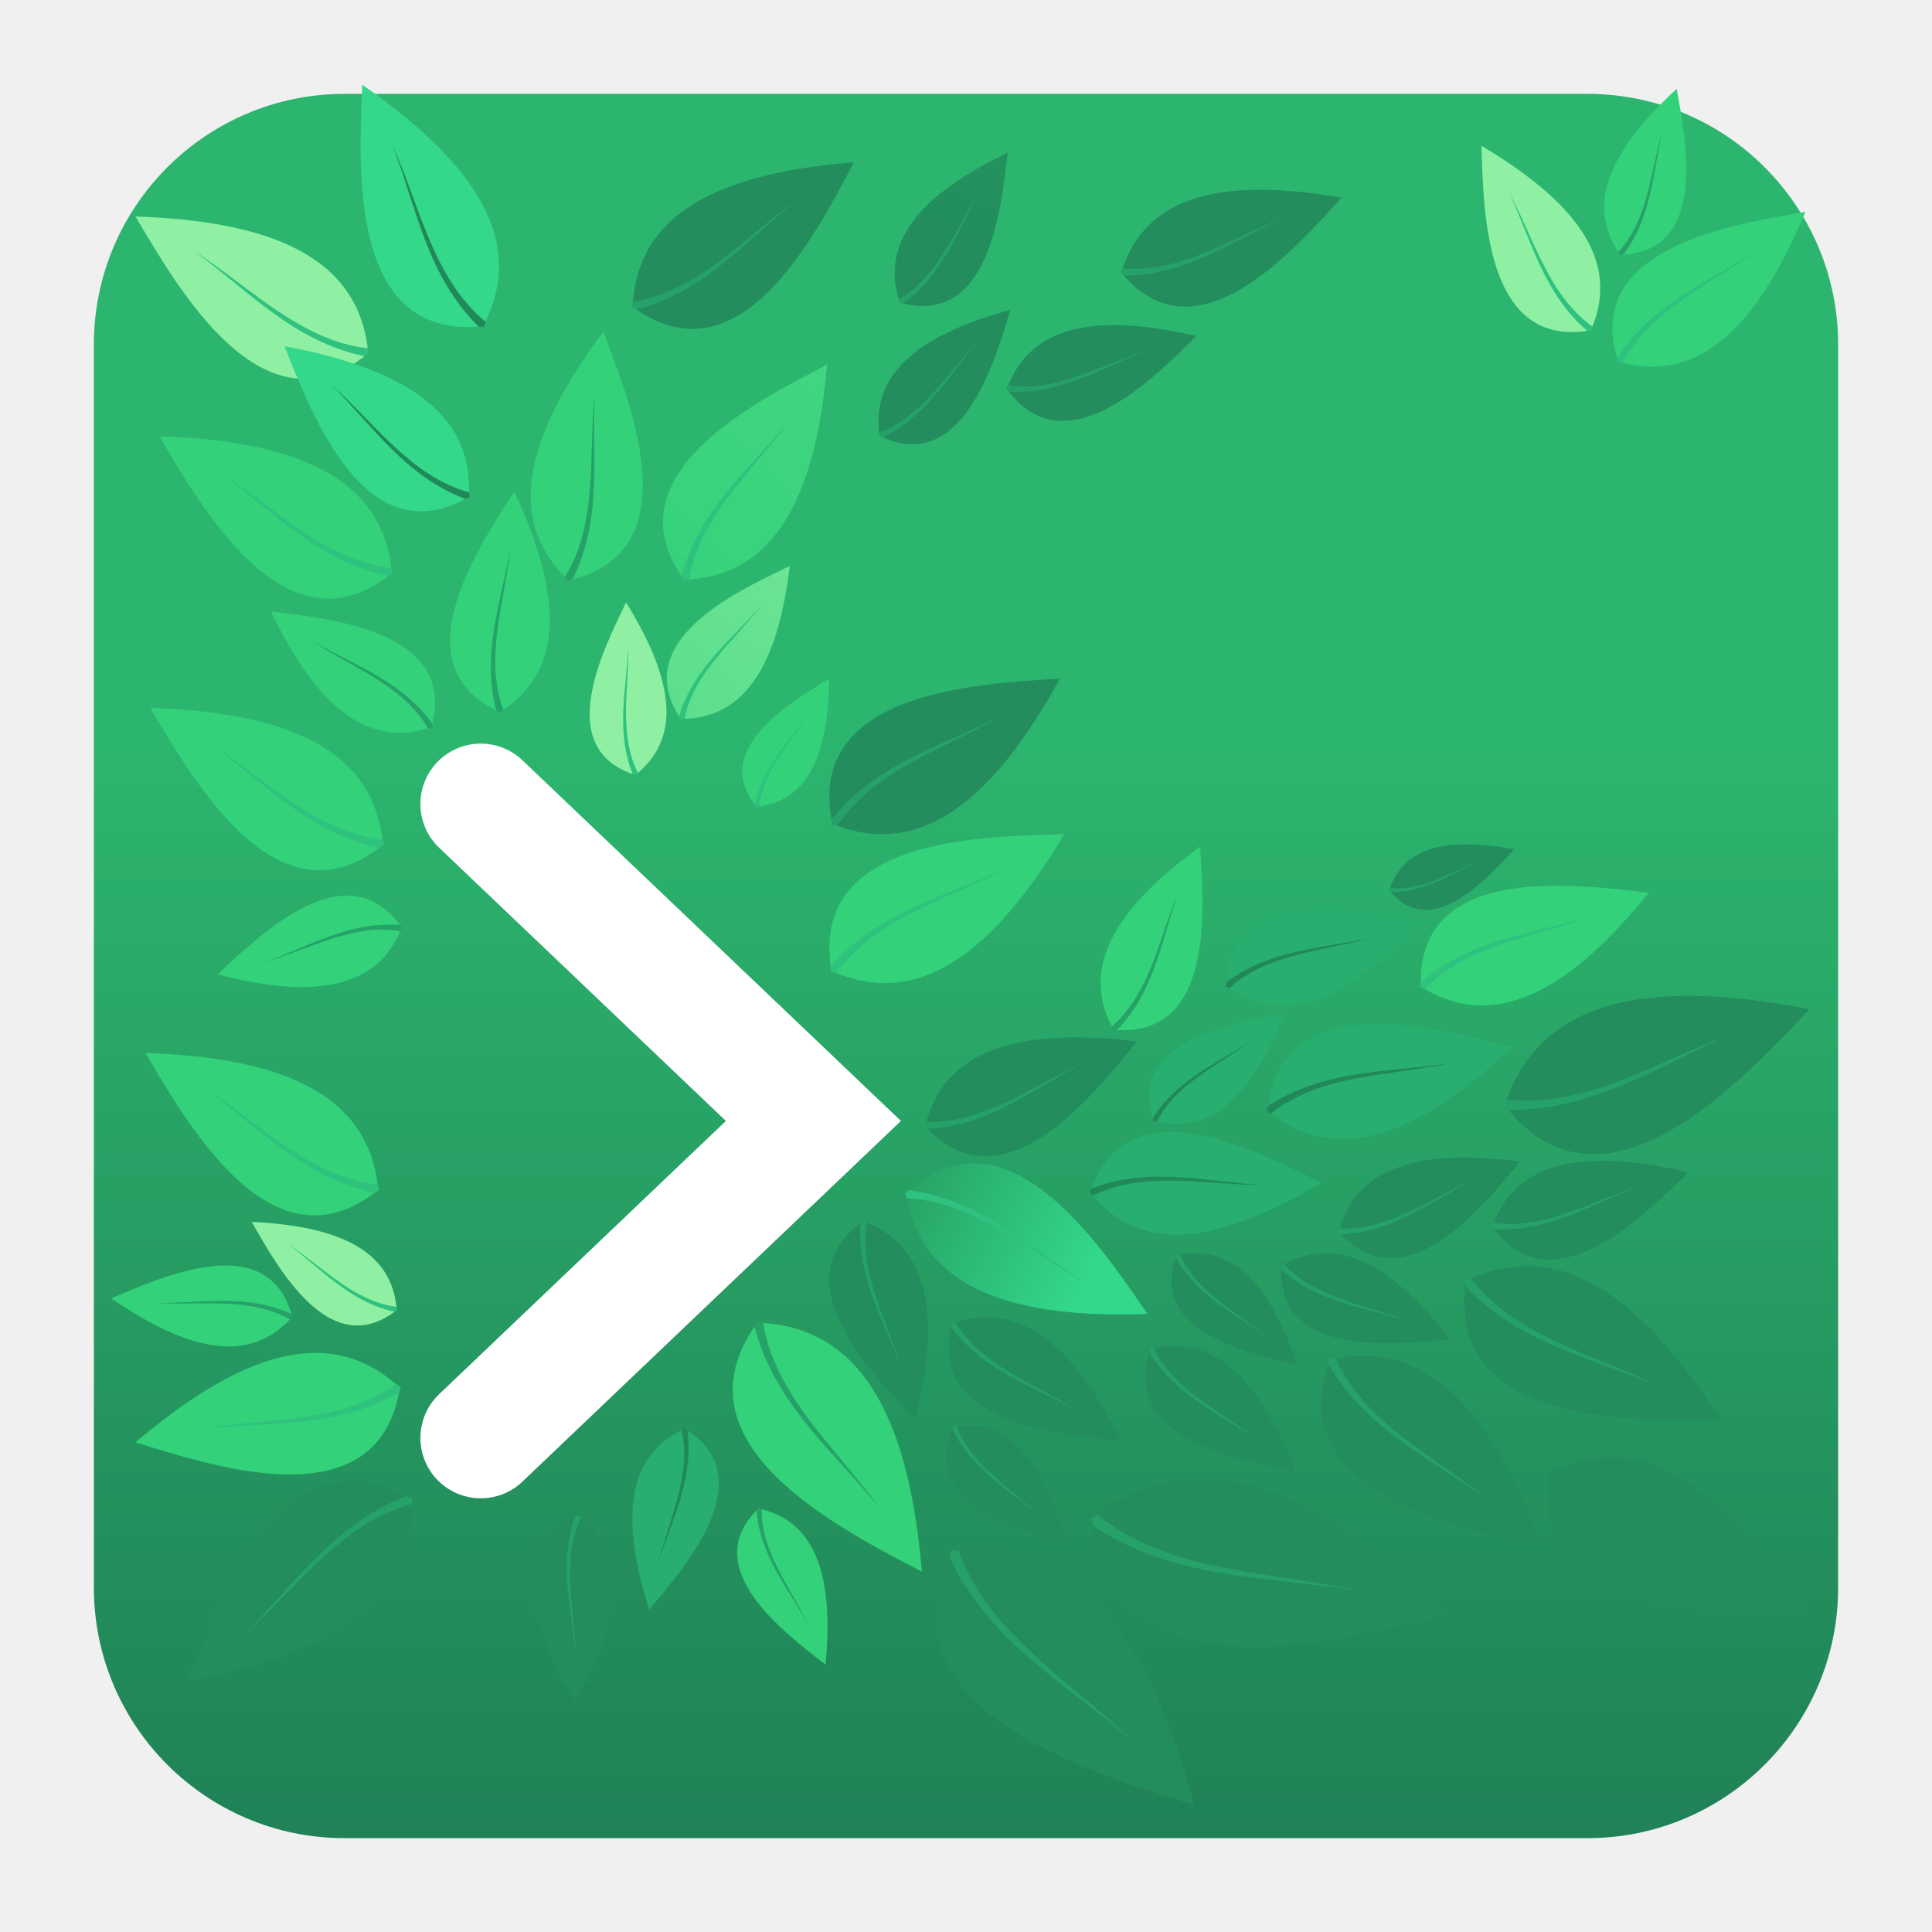
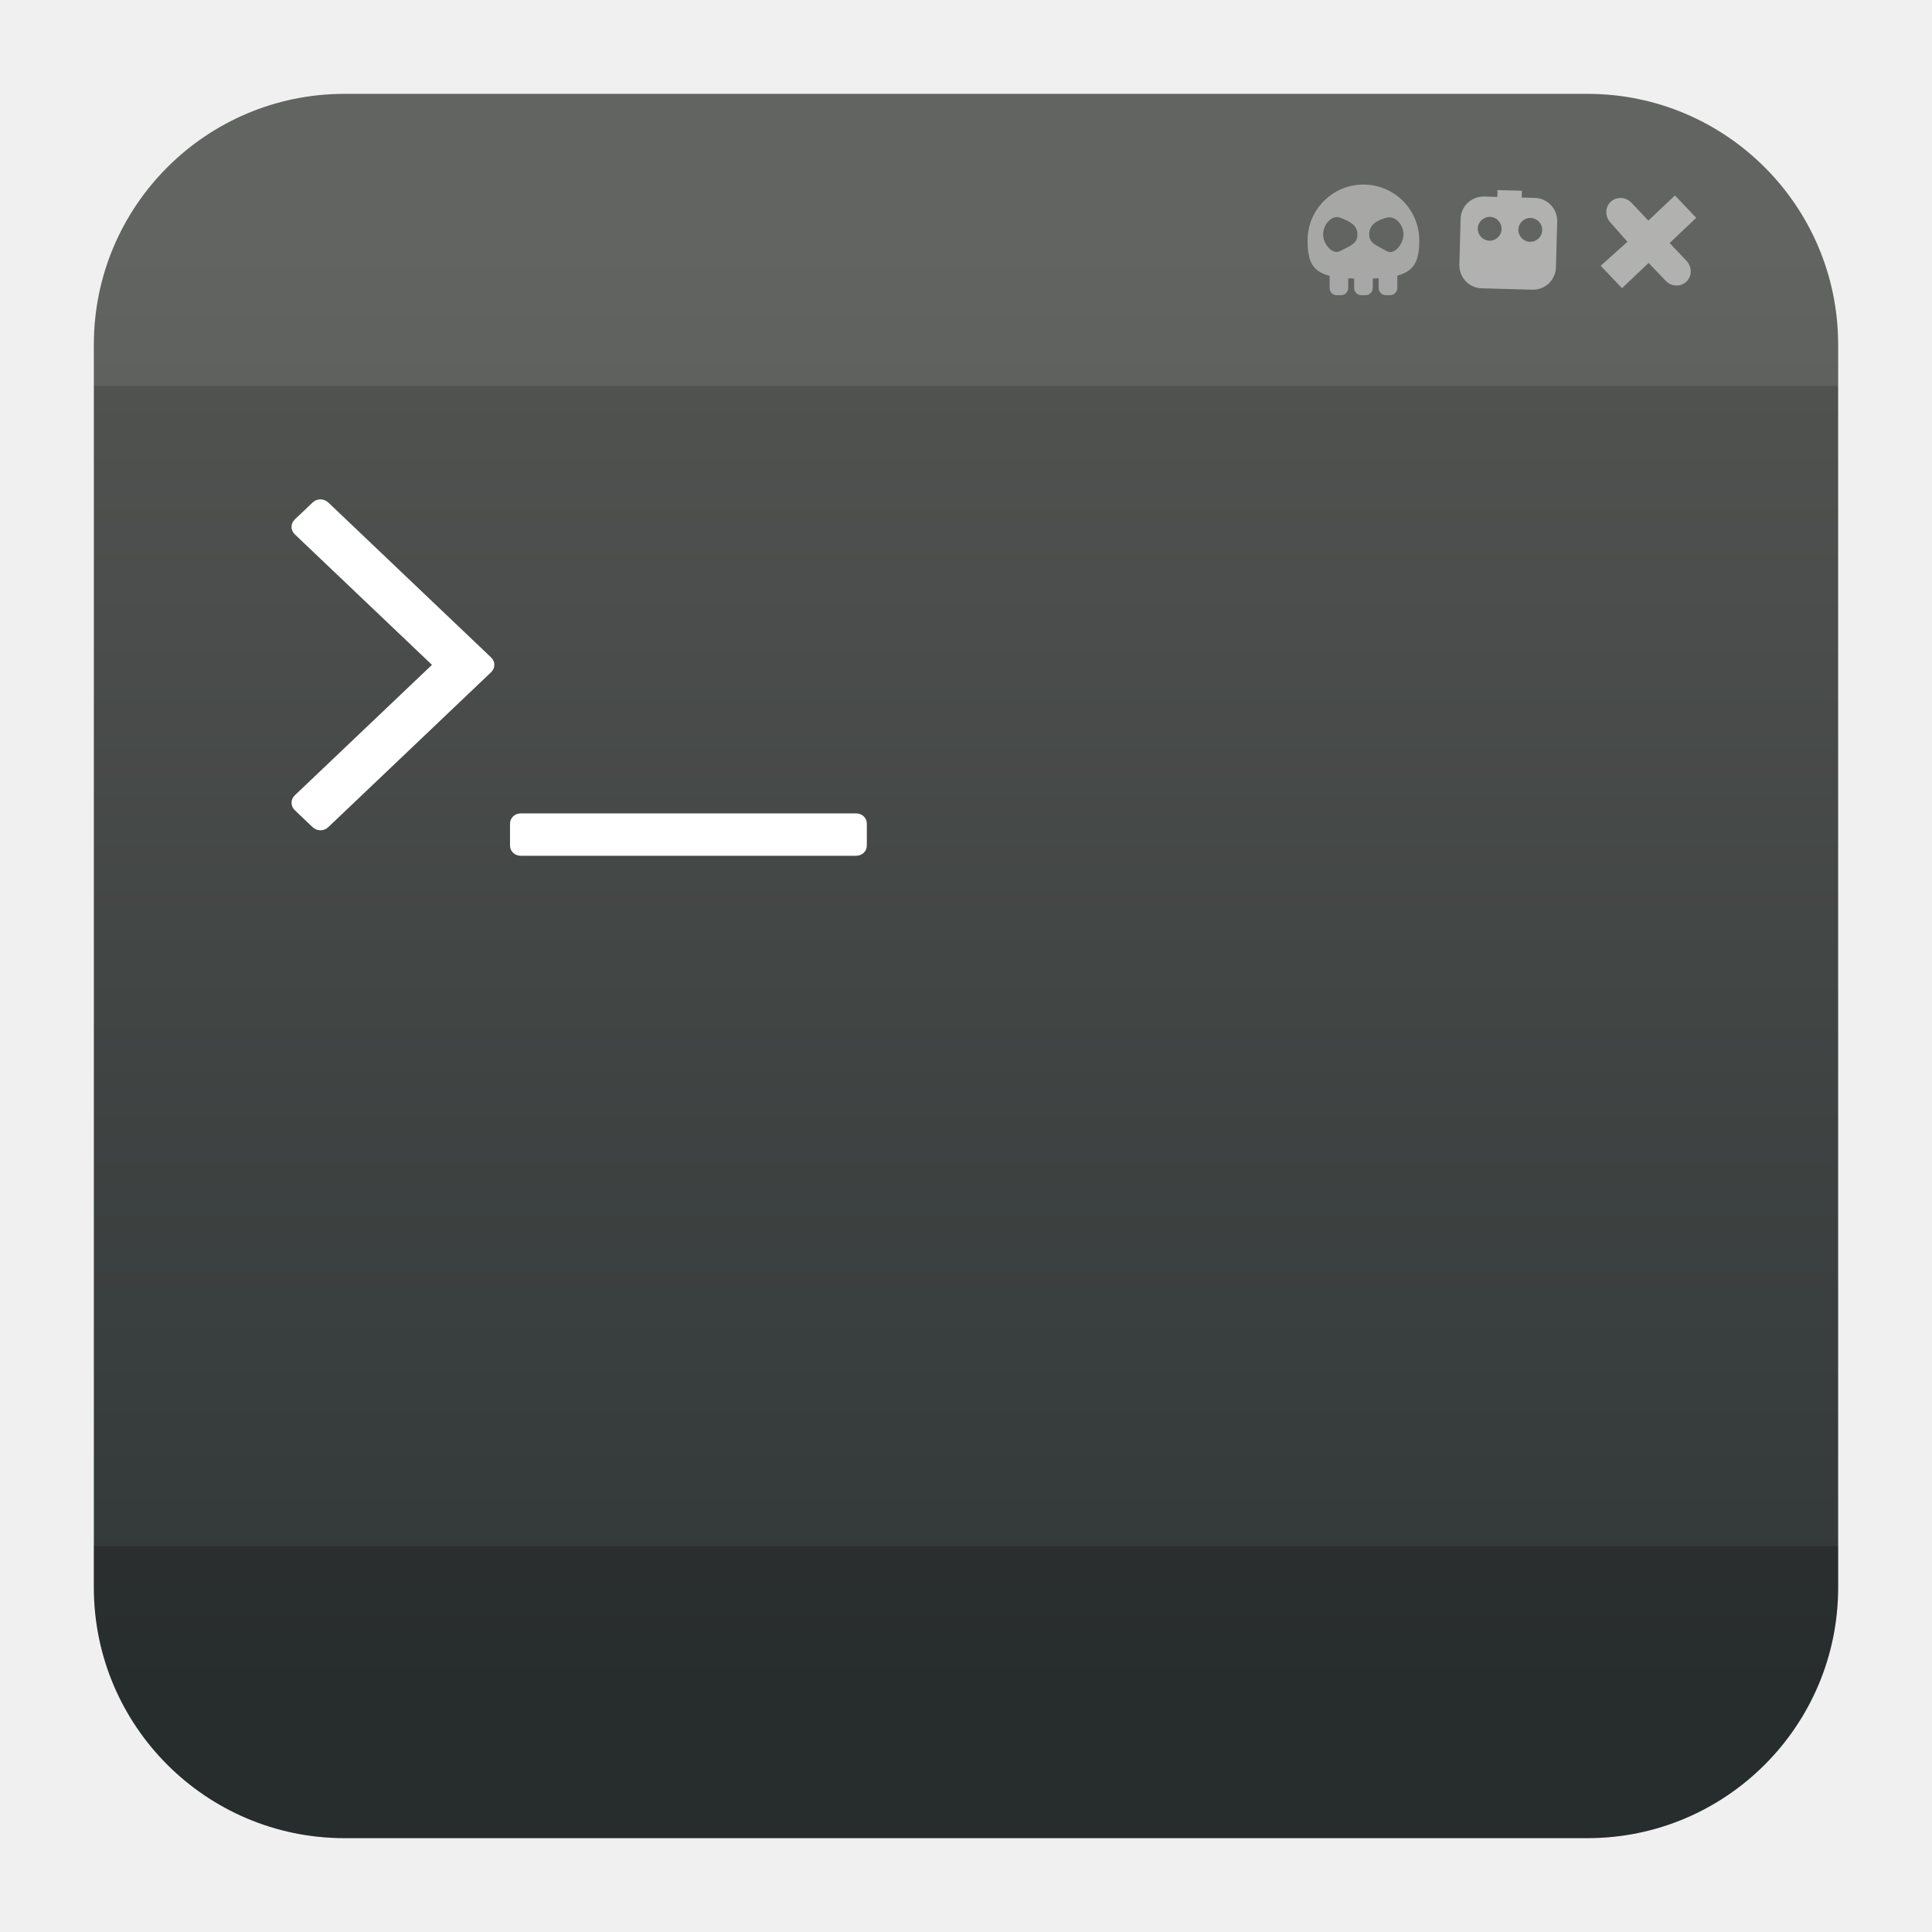
- <svg xmlns="http://www.w3.org/2000/svg" xmlns:xlink="http://www.w3.org/1999/xlink" clip-rule="evenodd" fill-rule="evenodd" stroke-linecap="round" viewBox="0 0 48 48">
-   <linearGradient id="a" x2="1" gradientTransform="matrix(0 -27.1267 25.04 0 33.683 45.6008)" gradientUnits="userSpaceOnUse">
-     <stop stop-color="#208156" offset="0" />
-     <stop stop-color="#2cb56e" offset="1" />
+ <svg xmlns="http://www.w3.org/2000/svg" clip-rule="evenodd" fill-rule="evenodd" stroke-linejoin="round" stroke-miterlimit="2" viewBox="0 0 48 48">
+   <linearGradient id="a" x2="1" gradientTransform="matrix(0 -36.2165 36.2165 0 275.714 42.119)" gradientUnits="userSpaceOnUse">
+     <stop stop-color="#313738" offset="0" />
+     <stop stop-color="#535552" offset="1" />
  </linearGradient>
-   <linearGradient id="b">
-     <stop stop-color="#28ae6f" offset="0" />
-     <stop stop-color="#33d88b" offset="1" />
-   </linearGradient>
-   <linearGradient id="c" x2="1" gradientTransform="matrix(-39.0229 -176.886 176.886 -39.0229 310.402 332.144)" gradientUnits="userSpaceOnUse" xlink:href="#b" />
-   <linearGradient id="d">
-     <stop stop-color="#33d17a" offset="0" />
-     <stop stop-color="#8ff0a4" offset="1" />
-   </linearGradient>
-   <linearGradient id="e" x2="1" gradientTransform="matrix(-118.014 -92.7957 92.7957 -118.014 320.182 272.277)" gradientUnits="userSpaceOnUse" xlink:href="#d" />
-   <linearGradient id="f" x2="1" gradientTransform="matrix(11.9165 5.63665 -5.63665 11.9165 60.0665 79.3915)" gradientUnits="userSpaceOnUse">
-     <stop stop-color="#28a467" offset="0" />
-     <stop stop-color="#33d88b" offset="1" />
-   </linearGradient>
-   <linearGradient id="g">
-     <stop stop-color="#238d5d" offset="0" />
-     <stop stop-color="#33d17a" offset="1" />
-   </linearGradient>
-   <linearGradient id="h" x2="1" gradientTransform="matrix(157.843 -51.2947 51.2947 157.843 922.337 561.408)" gradientUnits="userSpaceOnUse" xlink:href="#g" />
-   <linearGradient id="i" x2="1" gradientTransform="matrix(-45.4824 -37.7056 37.7056 -45.4824 243.782 678.975)" gradientUnits="userSpaceOnUse" xlink:href="#d" />
-   <linearGradient id="j" x2="1" gradientTransform="matrix(9.61078 -81.5368 81.5368 9.61078 244.192 603.364)" gradientUnits="userSpaceOnUse" xlink:href="#d" />
-   <linearGradient id="k" x2="1" gradientTransform="matrix(52.4635 -48.4256 48.4256 52.4635 410.639 490.071)" gradientUnits="userSpaceOnUse" xlink:href="#d" />
-   <linearGradient id="l" x2="1" gradientTransform="matrix(-15.8606 -110.162 110.162 -15.8606 902.917 264.45)" gradientUnits="userSpaceOnUse" xlink:href="#d" />
-   <linearGradient id="m" x2="1" gradientTransform="matrix(94.0349 -97.6794 97.6794 94.0349 533.595 513.614)" gradientUnits="userSpaceOnUse" xlink:href="#d" />
-   <linearGradient id="n" x2="1" gradientTransform="matrix(122.43 -37.2872 37.2872 122.43 1489.03 222.332)" gradientUnits="userSpaceOnUse" xlink:href="#d" />
-   <linearGradient id="o" x2="1" gradientTransform="matrix(158.766 -6.45032 6.45032 158.766 1546.14 550.284)" gradientUnits="userSpaceOnUse" xlink:href="#d" />
-   <linearGradient id="p" x2="1" gradientTransform="matrix(154.371 3.72963 -3.72963 154.371 1196.41 611.638)" gradientUnits="userSpaceOnUse" xlink:href="#b" />
-   <linearGradient id="q" x2="1" gradientTransform="matrix(55.3871 -30.3383 30.3383 55.3871 769.194 607.226)" gradientUnits="userSpaceOnUse" xlink:href="#b" />
-   <linearGradient id="r" x2="1" gradientTransform="matrix(177.302 -13.1783 13.1783 177.302 1467.83 626.132)" gradientUnits="userSpaceOnUse" xlink:href="#b" />
-   <linearGradient id="s" x2="1" gradientTransform="matrix(114.561 -12.7547 12.7547 114.561 1150.9 474.809)" gradientUnits="userSpaceOnUse" xlink:href="#b" />
-   <linearGradient id="t" x2="1" gradientTransform="matrix(-90.4183 -80.2095 80.2095 -90.4183 385.431 374.963)" gradientUnits="userSpaceOnUse" xlink:href="#b" />
-   <linearGradient id="u" x2="1" gradientTransform="matrix(-13.2092 92.6884 -92.6884 -13.2092 301.178 1241.46)" gradientUnits="userSpaceOnUse" xlink:href="#b" />
-   <linearGradient id="v" x2="1" gradientTransform="matrix(-80.1099 -32.6029 32.6029 -80.1099 318.15 400.449)" gradientUnits="userSpaceOnUse" xlink:href="#g" />
-   <linearGradient id="w" x2="1" gradientTransform="matrix(1.56744 -175.789 175.789 1.56744 338.106 604.407)" gradientUnits="userSpaceOnUse" xlink:href="#g" />
-   <linearGradient id="x" x2="1" gradientTransform="matrix(42.6379 -53.2942 53.2942 42.6379 595.756 274.606)" gradientUnits="userSpaceOnUse" xlink:href="#g" />
-   <linearGradient id="y" x2="1" gradientTransform="matrix(11.4462 -134.967 134.967 11.4462 234.125 674.822)" gradientUnits="userSpaceOnUse" xlink:href="#g" />
-   <linearGradient id="z" x2="1" gradientTransform="matrix(18.3052 -99.3744 99.3744 18.3052 592.472 866.516)" gradientUnits="userSpaceOnUse" xlink:href="#g" />
-   <linearGradient id="A" x2="1" gradientTransform="matrix(66.5582 36.191 -36.191 66.5582 839.258 854.443)" gradientUnits="userSpaceOnUse" xlink:href="#g" />
-   <linearGradient id="B" x2="1" gradientTransform="matrix(-92.7057 .747653 -.747653 -92.7057 211.546 539.583)" gradientUnits="userSpaceOnUse" xlink:href="#g" />
-   <linearGradient id="C" x2="1" gradientTransform="matrix(-92.0023 17.6028 -17.6028 -92.0023 301.737 423.281)" gradientUnits="userSpaceOnUse" xlink:href="#g" />
-   <linearGradient id="D" x2="1" gradientTransform="matrix(97.0756 -20.2934 20.2934 97.0756 945.277 193.394)" gradientUnits="userSpaceOnUse" xlink:href="#g" />
-   <linearGradient id="E" x2="1" gradientTransform="matrix(8.35254 -80.0171 80.0171 8.35254 704.672 172.548)" gradientUnits="userSpaceOnUse" xlink:href="#g" />
-   <linearGradient id="F" x2="1" gradientTransform="matrix(125.823 -79.6727 79.6727 125.823 724.324 239.18)" gradientUnits="userSpaceOnUse" xlink:href="#g" />
-   <linearGradient id="G" x2="1" gradientTransform="matrix(129.835 -33.0978 33.0978 129.835 1214.79 162.672)" gradientUnits="userSpaceOnUse" xlink:href="#g" />
-   <linearGradient id="H" x2="1" gradientTransform="matrix(28.3118 -69.8711 69.8711 28.3118 529.105 204.334)" gradientUnits="userSpaceOnUse" xlink:href="#g" />
-   <linearGradient id="I" x2="1" gradientTransform="matrix(46.9733 29.4932 -29.4932 46.9733 732.174 717.67)" gradientUnits="userSpaceOnUse" xlink:href="#g" />
-   <linearGradient id="J" x2="1" gradientTransform="matrix(43.1782 34.8946 -34.8946 43.1782 571.496 864.383)" gradientUnits="userSpaceOnUse" xlink:href="#g" />
-   <linearGradient id="K" x2="1" gradientTransform="matrix(-18.598 -79.6278 79.6278 -18.598 369.556 1214.11)" gradientUnits="userSpaceOnUse" xlink:href="#g" />
-   <linearGradient id="L" x2="1" gradientTransform="matrix(104.052 -21.4444 21.4444 104.052 1427.72 617.807)" gradientUnits="userSpaceOnUse" xlink:href="#g" />
-   <linearGradient id="M" x2="1" gradientTransform="matrix(143.159 86.0229 -86.0229 143.159 1384.19 1290.23)" gradientUnits="userSpaceOnUse" xlink:href="#g" />
-   <linearGradient id="N" x2="1" gradientTransform="matrix(195.392 47.0546 -47.0546 195.392 1785.94 1001.65)" gradientUnits="userSpaceOnUse" xlink:href="#g" />
-   <linearGradient id="O" x2="1" gradientTransform="matrix(83.5909 13.2185 -13.2185 83.5909 1051.62 600.751)" gradientUnits="userSpaceOnUse" xlink:href="#g" />
-   <linearGradient id="P" x2="1" gradientTransform="matrix(88.6322 33.2871 -33.2871 88.6322 797.339 832.975)" gradientUnits="userSpaceOnUse" xlink:href="#g" />
-   <linearGradient id="Q" x2="1" gradientTransform="matrix(249.558 -58.779 58.779 249.558 2219.44 854.959)" gradientUnits="userSpaceOnUse" xlink:href="#g" />
-   <linearGradient id="R" x2="1" gradientTransform="matrix(4.56895 97.1807 -97.1807 4.56895 234.45 1372.44)" gradientUnits="userSpaceOnUse" xlink:href="#g" />
-   <linearGradient id="S" x2="1" gradientTransform="matrix(-42.3463 -194.098 194.098 -42.3463 779.421 1736.91)" gradientUnits="userSpaceOnUse" xlink:href="#g" />
-   <linearGradient id="T" x2="1" gradientTransform="matrix(-126.642 117.105 -117.105 -126.642 341.34 1416.56)" gradientUnits="userSpaceOnUse" xlink:href="#g" />
-   <linearGradient id="U" x2="1" gradientTransform="matrix(87.3709 -25.9136 25.9136 87.3709 1192.78 626.967)" gradientUnits="userSpaceOnUse" xlink:href="#g" />
-   <linearGradient id="V" x2="1" gradientTransform="matrix(20.8926 105.965 -105.965 20.8926 419.759 1185.6)" gradientUnits="userSpaceOnUse" xlink:href="#g" />
-   <linearGradient id="W" x2="1" gradientTransform="matrix(41.8111 -10.2706 10.2706 41.8111 871.389 315.655)" gradientUnits="userSpaceOnUse" xlink:href="#g" />
-   <linearGradient id="X" x2="1" gradientTransform="matrix(363.54 24.6435 -24.6435 363.54 1867.53 1276.63)" gradientUnits="userSpaceOnUse" xlink:href="#g" />
-   <linearGradient id="Y" x2="1" gradientTransform="matrix(196.932 159.84 -159.84 196.932 1153.03 1946.16)" gradientUnits="userSpaceOnUse" xlink:href="#g" />
-   <linearGradient id="Z" x2="1" gradientTransform="matrix(119.399 -36.6082 36.6082 119.399 976.378 665.23)" gradientUnits="userSpaceOnUse" xlink:href="#g" />
-   <linearGradient id="aa" x2="1" gradientTransform="matrix(90.6288 21.7615 -21.7615 90.6288 1862.97 1145.03)" gradientUnits="userSpaceOnUse" xlink:href="#g" />
-   <path d="m39.44 45.668h-30.88c-3.438 0-6.228-2.79-6.228-6.228v-30.88c0-3.438 2.79-6.228 6.228-6.228h30.88c3.438 0 6.228 2.79 6.228 6.228v30.88c0 3.438-2.79 6.228-6.228 6.228z" fill="url(#a)" />
-   <g transform="scale(.375)">
-     <path d="m31.852 95.266 22.039-21-22.039-21" fill="none" stroke="#fff" stroke-width="8" />
-     <path d="m24 5.613c7.156 4.985 11.078 10.219 8 16-8.891.938-8.23-10.375-8-16z" fill="url(#c)" fill-rule="nonzero" />
-     <path d="m26.023 9.66c1.575 4.121 2.254 8.582 5.688 11.988l.348.012.117-.34c-3.473-2.855-4.336-7.605-6.153-11.66z" fill="#218959" fill-rule="nonzero" />
-     <path d="m8.977 14.344c8.718.289 14.855 2.551 15.418 9.074-6.95 5.625-12.551-4.227-15.418-9.074z" fill="url(#e)" fill-rule="nonzero" />
-     <path d="m12.875 16.641c3.563 2.597 6.563 5.976 11.293 6.964l.301-.179-.09-.348c-4.465-.508-7.774-4.023-11.504-6.437z" fill="#2ec27e" fill-rule="nonzero" />
-     <path d="m8.973 95.559c6.656-5.637 12.722-8.082 17.519-3.621-1.375 8.832-12.14 5.289-17.519 3.621z" fill="#33d17a" fill-rule="nonzero" />
-     <path d="m13.406 94.645c4.383-.465 8.871.027 13.047-2.418l.098-.332-.297-.204c-3.652 2.625-8.461 2.239-12.848 2.954z" fill="#2ec27e" fill-rule="nonzero" />
-     <path d="m9.637 69.762c8.715.289 14.851 2.551 15.414 9.074-6.949 5.625-12.551-4.227-15.414-9.074z" fill="#33d17a" fill-rule="nonzero" />
-     <path d="m13.531 72.063c3.567 2.597 6.563 5.972 11.297 6.96l.297-.179-.086-.348c-4.469-.508-7.773-4.019-11.508-6.433z" fill="#2ec27e" fill-rule="nonzero" />
-     <path d="m9.957 46.898c8.719.29 14.856 2.551 15.418 9.075-6.949 5.625-12.551-4.227-15.418-9.075z" fill="#33d17a" fill-rule="nonzero" />
-     <path d="m13.855 49.195c3.563 2.602 6.559 5.977 11.293 6.965l.297-.18-.086-.347c-4.468-.508-7.773-4.02-11.504-6.438z" fill="#2ec27e" fill-rule="nonzero" />
-     <path d="m10.555 28.902c8.715.289 14.851 2.551 15.414 9.075-6.949 5.625-12.547-4.227-15.414-9.075z" fill="#33d17a" fill-rule="nonzero" />
-     <path d="m14.453 31.199c3.563 2.602 6.559 5.977 11.293 6.965l.297-.18-.086-.347c-4.469-.508-7.773-4.02-11.504-6.438z" fill="#2ec27e" fill-rule="nonzero" />
-     <path d="m54.945 44.957c-.078 4.758-1.257 8.129-4.812 8.492-3.129-3.742 2.195-6.883 4.812-8.492z" fill="#33d17a" fill-rule="nonzero" />
-     <path d="m53.727 47.105c-1.387 1.965-3.2 3.633-3.7 6.223l.102.16.187-.05c.239-2.442 2.125-4.278 3.411-6.333z" fill="#2ec27e" fill-rule="nonzero" />
-     <path d="m70.512 55.266c-4.489 7.476-9.449 11.742-15.422 9.062-1.539-8.805 9.793-8.91 15.422-9.062z" fill="#33d17a" fill-rule="nonzero" />
-     <path d="m66.609 57.559c-4.004 1.847-8.41 2.828-11.574 6.484l.012.344.348.097c2.613-3.66 7.293-4.839 11.214-6.925z" fill="#2ec27e" fill-rule="nonzero" />
-     <path d="m76.027 87.055c-8.714.304-14.992-1.532-15.996-8.004 6.547-6.082 12.809 3.363 15.996 8.004z" fill="url(#f)" fill-rule="nonzero" />
-     <path d="m71.984 85.027c-3.734-2.351-6.953-5.511-11.742-6.179l-.285.199.109.344c4.493.203 8.032 3.48 11.918 5.636z" fill="#2ec27e" fill-rule="nonzero" />
-     <path d="m70.227 44.957c-4.207 7.641-9.004 12.086-15.075 9.633-1.863-8.742 9.457-9.274 15.075-9.633z" fill="url(#h)" fill-rule="nonzero" />
-     <path d="m66.414 47.395c-3.934 1.996-8.301 3.136-11.328 6.91l.027.347.348.078c2.477-3.75 7.109-5.105 10.953-7.335z" fill="#26a269" fill-rule="nonzero" />
-     <path d="m16.676 80.953c5.476.262 9.316 1.738 9.609 5.844-4.418 3.473-7.851-2.774-9.609-5.844z" fill="url(#i)" fill-rule="nonzero" />
-     <path d="m19.105 82.434c2.215 1.664 4.071 3.816 7.04 4.48l.187-.109-.051-.223c-2.804-.359-4.851-2.598-7.176-4.148z" fill="#2ec27e" fill-rule="nonzero" />
-     <path d="m41.48 39.914c2.93 4.75 3.899 8.824.618 11.43-5.457-1.711-2.188-8.188-.618-11.43z" fill="url(#j)" fill-rule="nonzero" />
-     <path d="m41.633 42.805c-.125 2.82-.863 5.613.285 8.488l.203.094.156-.168c-1.312-2.563-.609-5.571-.644-8.414z" fill="#2ec27e" fill-rule="nonzero" />
-     <path d="m52.324 37.5c-.73 6.02-2.668 10.137-7.222 10.129-3.473-5.152 3.691-8.438 7.222-10.129z" fill="url(#k)" fill-rule="nonzero" />
-     <path d="m50.496 40.063c-2.016 2.308-4.539 4.183-5.512 7.402l.11.215.246-.039c.621-3.063 3.258-5.141 5.156-7.578z" fill="#2ec27e" fill-rule="nonzero" />
-     <path d="m98.152 9.664c5.95 3.543 9.352 7.469 7.243 12.219-6.989 1.246-7.106-7.75-7.243-12.219z" fill="url(#l)" fill-rule="nonzero" />
-     <path d="m99.984 12.754c1.481 3.176 2.27 6.672 5.18 9.172l.277-.008.075-.277c-2.914-2.067-3.864-5.778-5.532-8.887z" fill="#2ec27e" fill-rule="nonzero" />
-     <path d="m54.801 24.16c-.738 8.313-3.223 14.055-9.485 14.246-5.003-6.933 4.704-11.765 9.485-14.246z" fill="url(#m)" fill-rule="nonzero" />
-     <path d="m52.398 27.762c-2.671 3.265-6.054 5.953-7.25 10.422l.157.293.34-.063c.718-4.242 4.25-7.215 6.753-10.652z" fill="#2ec27e" fill-rule="nonzero" />
-     <path d="m119.613 14.035c-2.992 7.145-6.804 11.528-12.398 9.934-2.477-7.539 7.469-9.082 12.398-9.934z" fill="url(#n)" fill-rule="nonzero" />
-     <path d="m116.477 16.547c-3.282 2.137-7.032 3.558-9.344 7.18l.055.3.316.039c1.832-3.55 5.789-5.187 8.973-7.519z" fill="#2ec27e" fill-rule="nonzero" />
-     <path d="m109.238 59.148c-5.023 6.184-10.054 9.407-15.113 6.215-.262-8.16 10.004-6.804 15.113-6.215z" fill="url(#o)" fill-rule="nonzero" />
-     <path d="m105.414 60.719c-3.859 1.156-7.969 1.476-11.301 4.379l-.035.312.301.133c2.836-2.977 7.219-3.441 11.035-4.824z" fill="#2ec27e" fill-rule="nonzero" />
-     <path d="m87.527 78.355c-6.402 3.836-11.867 5.055-15.297.625 2.391-7.265 10.989-2.781 15.297-.625z" fill="url(#p)" fill-rule="nonzero" />
-     <path d="m83.656 78.512c-3.765-.215-7.488-1.254-11.351.23l-.129.266.222.211c3.45-1.707 7.457-.711 11.258-.707z" fill="#218959" fill-rule="nonzero" />
-     <path d="m85.129 67.137c-2.063 5.078-4.727 8.207-8.695 7.121-1.809-5.317 5.214-6.481 8.695-7.121z" fill="url(#q)" fill-rule="nonzero" />
-     <path d="m82.93 68.938c-2.309 1.539-4.95 2.574-6.559 5.148l.039.215.227.023c1.269-2.523 4.058-3.711 6.293-5.386z" fill="#218959" fill-rule="nonzero" />
-     <path d="m100.195 69.383c-5.972 5.57-11.539 8.129-16.226 4.172.89-8.325 11.121-5.492 16.226-4.172z" fill="url(#r)" fill-rule="nonzero" />
-     <path d="m96.09 70.438c-4.082.628-8.301.375-12.098 2.847l-.078.317.289.171c3.301-2.617 7.817-2.472 11.887-3.335z" fill="#218959" fill-rule="nonzero" />
-     <path d="m94.234 61.031c-4.57 4.864-8.968 7.246-13 4.274.278-6.832 8.766-5.075 13-4.274z" fill="url(#s)" fill-rule="nonzero" />
-     <path d="m90.945 62.109c-3.293.735-6.746.754-9.707 2.973l-.047.262.247.129c2.546-2.313 6.234-2.438 9.507-3.364z" fill="#218959" fill-rule="nonzero" />
-     <path d="m18.848 22.934c7.554 1.429 12.597 4.226 12.203 9.988-6.813 3.961-10.36-5.379-12.203-9.988z" fill="url(#t)" fill-rule="nonzero" />
-     <path d="m21.934 25.461c2.754 2.746 4.906 6.09 8.898 7.594l.281-.117-.027-.317c-3.824-1.047-6.231-4.551-9.152-7.16z" fill="#218959" fill-rule="nonzero" />
-     <path d="m43.008 106.645c-1.785-5.684-1.715-10.149 2.363-11.989 5.195 3.207.113 9.047-2.363 11.989z" fill="url(#u)" fill-rule="nonzero" />
-     <path d="m43.605 103.613c.872-2.883 2.372-5.578 1.938-8.855l-.184-.149-.203.133c.68 2.996-.836 5.922-1.551 8.871z" fill="#218959" fill-rule="nonzero" />
-     <path d="m17.949 40.512c2.77 5.761 6.106 9.211 10.649 7.66 1.715-6.328-6.551-7.168-10.649-7.66z" fill="url(#v)" fill-rule="nonzero" />
-     <path d="m20.641 42.449c2.8 1.621 5.949 2.633 8.015 5.516l-.031.254-.262.043c-1.66-2.848-4.996-4.024-7.722-5.813z" fill="#26a269" fill-rule="nonzero" />
-     <path d="m39.969 21.969c-4.836 6.515-6.742 12.297-2.313 16.48 8.117-1.804 4.184-11.59 2.313-16.48z" fill="url(#w)" fill-rule="nonzero" />
-     <path d="m39.387 26.137c-.172 4.097.554 8.238-1.465 12.258l-.305.113-.203-.266c2.219-3.547 1.57-7.988 1.973-12.105z" fill="#26a269" fill-rule="nonzero" />
-     <path d="m66.949 20.523c-5.66 1.559-9.324 4.004-8.668 8.364 5.434 2.59 7.551-4.739 8.668-8.364z" fill="url(#x)" fill-rule="nonzero" />
-     <path d="m64.758 22.641c-1.926 2.261-3.356 4.941-6.301 6.332l-.223-.071.004-.242c2.844-1.035 4.457-3.855 6.52-6.019z" fill="#26a269" fill-rule="nonzero" />
-     <path d="m34.07 32.555c2.996 6.484 3.602 11.808-.965 14.621-6.671-3.012-1.527-10.738.965-14.621z" fill="url(#y)" fill-rule="nonzero" />
-     <path d="m33.824 36.254c-.59 3.562-1.957 7-.941 10.828l.242.152.223-.191c-1.274-3.457.082-7.172.476-10.789z" fill="#26a269" fill-rule="nonzero" />
-     <path d="m79.504 56.086c-5.281 3.863-8.133 7.859-5.723 12.144 6.688.547 5.996-7.929 5.723-12.144z" fill="url(#z)" fill-rule="nonzero" />
-     <path d="m78.059 59.156c-1.11 3.121-1.543 6.481-4.059 9.094l-.258.016-.094-.254c2.555-2.203 3.118-5.778 4.411-8.856z" fill="#26a269" fill-rule="nonzero" />
-     <path d="m85.801 97.453c-2.223-5.676-5.145-9.191-9.574-8.039-2.082 5.887 5.714 7.281 9.574 8.039z" fill="url(#A)" fill-rule="nonzero" />
-     <path d="m83.379 95.418c-2.543-1.738-5.465-2.926-7.223-5.813l.047-.238.25-.023c1.379 2.824 4.465 4.183 6.926 6.074z" fill="#26a269" fill-rule="nonzero" />
-     <path d="m7.363 86.02c4.848 3.32 9.086 4.543 11.996 1.222-1.531-5.828-8.504-2.711-11.996-1.222z" fill="url(#B)" fill-rule="nonzero" />
-     <path d="m10.398 86.328c2.973.008 5.946-.629 8.915.723l.089.215-.187.156c-2.629-1.508-5.828-.918-8.817-1.094z" fill="#26a269" fill-rule="nonzero" />
-     <path d="m14.406 64.563c5.953 1.523 10.547 1.199 12.211-3.102-3.59-5.168-9.316.391-12.211 3.102z" fill="url(#C)" fill-rule="nonzero" />
-     <path d="m17.496 63.777c2.922-1.054 5.613-2.75 9.008-2.488l.164.184-.125.218c-3.121-.539-6.051 1.188-9.047 2.086z" fill="#26a269" fill-rule="nonzero" />
-     <path d="m79.27 22.262c-6.2-1.426-10.95-.981-12.563 3.515 3.844 5.262 9.637-.636 12.563-3.515z" fill="url(#D)" fill-rule="nonzero" />
-     <path d="m76.094 23.152c-3 1.164-5.742 2.985-9.266 2.797l-.176-.183.125-.227c3.246.477 6.235-1.383 9.317-2.387z" fill="#26a269" fill-rule="nonzero" />
-     <path d="m111.086 5.887c-4.16 3.836-6.219 7.547-3.734 10.992 5.796-.18 4.378-7.395 3.734-10.992z" fill="url(#E)" fill-rule="nonzero" />
-     <path d="m110.145 8.668c-.653 2.785-.696 5.715-2.602 8.207l-.223.039-.105-.211c1.98-2.14 2.117-5.269 2.93-8.035z" fill="#26a269" fill-rule="nonzero" />
-     <path d="m56.574 10.75c-8.508.684-14.402 3.18-14.648 9.582 7.051 5.172 12.07-4.711 14.648-9.582z" fill="url(#F)" fill-rule="nonzero" />
-     <path d="m52.871 13.176c-3.363 2.703-6.137 6.14-10.719 7.328l-.297-.164.067-.344c4.344-.703 7.414-4.289 10.949-6.82z" fill="#26a269" fill-rule="nonzero" />
-     <path d="m88.883 13.098c-7.403-1.278-12.973-.442-14.586 4.965 4.879 5.953 11.32-1.379 14.586-4.965z" fill="url(#G)" fill-rule="nonzero" />
-     <path d="m85.191 14.355c-3.457 1.571-6.57 3.895-10.738 3.903l-.219-.203.133-.278c3.86.352 7.258-2.035 10.824-3.422z" fill="#26a269" fill-rule="nonzero" />
-     <path d="m66.766 10.109c-5.375 2.594-8.59 5.707-7.137 9.946 5.906 1.597 6.684-6.117 7.137-9.946z" fill="url(#H)" fill-rule="nonzero" />
-     <path d="m64.961 12.625c-1.508 2.613-2.453 5.555-5.141 7.488l-.234-.031-.043-.242c2.656-1.555 3.754-4.668 5.418-7.215z" fill="#26a269" fill-rule="nonzero" />
-     <path d="m85.945 90.41c-1.726-4.961-4.125-8.086-7.976-7.242-1.992 5.004 4.676 6.461 7.976 7.242z" fill="url(#I)" fill-rule="nonzero" />
-     <path d="m83.926 88.578c-2.133-1.582-4.61-2.703-6.028-5.246l.051-.203.219-.012c1.09 2.477 3.703 3.75 5.758 5.461z" fill="#26a269" fill-rule="nonzero" />
-     <path d="m70.691 102.344c-1.39-5.114-3.586-8.422-7.519-7.84-2.352 4.894 4.254 6.824 7.519 7.84z" fill="url(#J)" fill-rule="nonzero" />
-     <path d="m68.789 100.359c-2.035-1.742-4.449-3.039-5.699-5.699l.066-.199h.219c.926 2.57 3.465 4.031 5.414 5.898z" fill="#26a269" fill-rule="nonzero" />
-     <path d="m54.695 110.289c.512-5.465-.414-9.476-4.445-10.348-4.062 3.895 1.645 8.176 4.445 10.348z" fill="url(#K)" fill-rule="nonzero" />
-     <path d="m53.57 107.672c-1.34-2.43-3.211-4.57-3.453-7.606l.133-.168.215.079c-.039 2.832 1.89 5.175 3.105 7.695z" fill="#26a269" fill-rule="nonzero" />
-     <path d="m111.859 77.672c-6.402-1.5-11.316-1.059-13.004 3.582 3.958 5.457 9.965-.617 13.004-3.582z" fill="url(#L)" fill-rule="nonzero" />
-     <path d="m108.57 78.578c-3.101 1.195-5.949 3.063-9.59 2.856l-.179-.188.133-.238c3.351.508 6.445-1.403 9.636-2.43z" fill="#26a269" fill-rule="nonzero" />
-     <path d="m102.09 102.465c-3.09-8.555-7.309-13.914-13.965-12.375-3.34 8.703 8.234 11.09 13.965 12.375z" fill="url(#M)" fill-rule="nonzero" />
-     <path d="m98.559 99.336c-3.727-2.695-8.039-4.586-10.547-8.961l.082-.355.375-.024c1.941 4.27 6.492 6.418 10.09 9.34z" fill="#26a269" fill-rule="nonzero" />
-     <path d="m114.043 94.121c-5.086-7.906-10.57-12.336-16.922-9.25-1.359 9.539 10.852 9.277 16.922 9.25z" fill="url(#N)" fill-rule="nonzero" />
-     <path d="m109.762 91.785c-4.375-1.859-9.157-2.769-12.688-6.601v-.375l.371-.114c2.942 3.856 8.02 4.973 12.317 7.09z" fill="#26a269" fill-rule="nonzero" />
-     <path d="m96.063 88.723c-3.661-4.668-7.364-7.129-11.172-4.821-.297 6.071 7.359 5.192 11.172 4.821z" fill="url(#O)" fill-rule="nonzero" />
-     <path d="m93.234 87.504c-2.855-.91-5.91-1.203-8.355-3.402l-.02-.239.227-.09c2.07 2.25 5.328 2.653 8.148 3.731z" fill="#26a269" fill-rule="nonzero" />
-     <path d="m74.293 95.449c-3.004-5.937-6.543-9.457-11.238-7.746-1.653 6.613 6.965 7.32 11.238 7.746z" fill="url(#P)" fill-rule="nonzero" />
-     <path d="m71.449 93.492c-2.941-1.629-6.242-2.617-8.449-5.574l.027-.262.27-.054c1.789 2.929 5.281 4.086 8.152 5.89z" fill="#26a269" fill-rule="nonzero" />
-     <path d="m119.883 66.867c-10.129-1.98-17.809-1-20.188 6.375 6.52 8.332 15.594-1.547 20.188-6.375z" fill="url(#Q)" fill-rule="nonzero" />
-     <path d="m114.777 68.48c-4.797 2.055-9.152 5.153-14.875 5.04l-.297-.29.196-.378c5.285.601 10.031-2.575 14.976-4.372z" fill="#26a269" fill-rule="nonzero" />
-     <path d="m38.102 112.781c2.953-5.246 3.824-9.676.175-12.347-5.804 2.082-2.007 8.918-.175 12.347z" fill="url(#R)" fill-rule="nonzero" />
-     <path d="m38.145 109.656c-.254-3.031-1.172-6.011-.055-9.156l.211-.109.176.175c-1.305 2.817-.418 6.024-.332 9.09z" fill="#26a269" fill-rule="nonzero" />
-     <path d="m61.078 104.129c-.82-9.609-3.672-16.254-10.906-16.5-5.809 7.996 5.391 13.613 10.906 16.5z" fill="url(#S)" fill-rule="nonzero" />
-     <path d="m58.32 99.957c-3.078-3.785-6.976-6.898-8.343-12.07l.183-.336.391.074c.816 4.902 4.887 8.352 7.769 12.332z" fill="#26a269" fill-rule="nonzero" />
-     <path d="m12.398 111.375c9.176-1.715 15.301-5.098 14.84-12.094-8.258-4.824-12.59 6.504-14.84 12.094z" fill="url(#T)" fill-rule="nonzero" />
-     <path d="m16.152 108.313c3.348-3.325 5.973-7.379 10.821-9.192l.343.141-.035.383c-4.644 1.261-7.574 5.511-11.129 8.668z" fill="#26a269" fill-rule="nonzero" />
-     <path d="m100.707 76.957c-6.227-.801-10.848.098-12 4.668 4.289 4.797 9.406-1.559 12-4.668z" fill="url(#U)" fill-rule="nonzero" />
-     <path d="m97.672 78.137c-2.828 1.437-5.348 3.488-8.828 3.648l-.192-.164.102-.238c3.234.156 5.988-1.961 8.918-3.246z" fill="#26a269" fill-rule="nonzero" />
-     <path d="m60.637 94.02c1.582-6.418 1.199-11.36-3.446-13.114-5.531 3.91.5 10.024 3.446 13.114z" fill="url(#V)" fill-rule="nonzero" />
-     <path d="m59.762 90.703c-1.16-3.133-3.004-6.015-2.754-9.672l.195-.179.235.136c-.551 3.364 1.332 6.496 2.324 9.715z" fill="#26a269" fill-rule="nonzero" />
-     <path d="m100.32 56.266c-4.175-.766-7.328-.325-8.269 2.718 2.722 3.395 6.406-.711 8.269-2.718z" fill="url(#W)" fill-rule="nonzero" />
-     <path d="m98.23 56.957c-1.964.867-3.738 2.16-6.093 2.141l-.121-.118.074-.156c2.18.223 4.113-1.105 6.14-1.867z" fill="#26a269" fill-rule="nonzero" />
-     <path d="m95.891 106.98c-8.598-8.187-16.653-11.988-23.524-6.304 1.172 12.113 16.082 8.148 23.524 6.304z" fill="url(#X)" fill-rule="nonzero" />
-     <path d="m89.941 105.387c-5.925-.977-12.062-.664-17.543-4.317l-.109-.457.422-.25c4.758 3.852 11.324 3.707 17.23 5.024z" fill="#26a269" fill-rule="nonzero" />
-     <path d="m79.121 119.59c-2.961-10.926-7.644-18.008-16.058-16.777-5.036 10.457 9.082 14.601 16.058 16.777z" fill="url(#Y)" fill-rule="nonzero" />
-     <path d="m75.059 115.352c-4.348-3.731-9.504-6.512-12.164-12.2l.136-.429.469.007c1.969 5.493 7.395 8.625 11.559 12.622z" fill="#26a269" fill-rule="nonzero" />
-     <path d="m75.336 68.996c-7.32-.871-12.738.234-14.039 5.613 5.086 5.586 11.023-1.929 14.039-5.613z" fill="url(#Z)" fill-rule="nonzero" />
-     <path d="m71.785 70.418c-3.308 1.715-6.242 4.152-10.324 4.375l-.227-.188.118-.281c3.796.149 7.007-2.367 10.433-3.906z" fill="#26a269" fill-rule="nonzero" />
-     <path d="m119.566 106.801c-5.086-7.906-10.574-12.34-16.921-9.25-1.364 9.535 10.851 9.273 16.921 9.25z" fill="url(#aa)" fill-rule="nonzero" />
-     <path d="m115.285 104.461c-4.375-1.859-9.156-2.766-12.691-6.602l.004-.375.371-.113c2.937 3.856 8.019 4.973 12.316 7.09z" fill="#238d5d" fill-rule="nonzero" />
+   <path d="m39.44 2.332c3.438 0 6.228 2.79 6.228 6.228v30.88c0 3.438-2.79 6.228-6.228 6.228h-30.88c-3.438 0-6.228-2.79-6.228-6.228v-30.88c0-3.438 2.79-6.228 6.228-6.228z" fill="url(#a)" />
+   <path d="m2.332 9.588v-1.028c0-3.438 2.79-6.228 6.228-6.228h30.88c3.438 0 6.228 2.79 6.228 6.228v1.028z" fill="#ebebeb" fill-opacity=".1" />
+   <path d="m45.668 38.412v1.028c0 3.438-2.79 6.228-6.228 6.228h-30.88c-3.438 0-6.228-2.79-6.228-6.228v-1.028z" fill-opacity=".2" />
+   <g fill-opacity=".5">
+     <path d="m33.317 7.335h-.105c-.099 0-.178-.081-.178-.18v-.302c-.426-.107-.548-.36-.548-.879 0-.766.622-1.389 1.388-1.389s1.388.623 1.388 1.389c0 .511-.129.763-.546.874v.306c0 .1-.081.18-.18.18h-.104c-.099 0-.18-.08-.18-.18v-.24c-.047.003-.095.005-.146.006v.235c0 .099-.08.179-.179.179h-.104c-.1 0-.18-.08-.18-.179v-.234c-.051-.001-.1-.003-.147-.006v.24c0 .099-.08.18-.179.18zm-.018-1.926c.235.092.426.185.426.414 0 .227-.154.271-.426.412-.209.109-.427-.185-.427-.412 0-.229.207-.499.427-.414zm1.145 0c.227-.064.426.185.426.414 0 .227-.224.533-.426.412-.248-.147-.426-.185-.426-.412 0-.229.166-.34.426-.414z" fill="#ededed" />
+     <path d="m40.535 5.039.418.442.661-.626.528.557-.66.626.418.442c.143.15.141.383-.003.518-.144.137-.376.126-.517-.024l-.42-.442-.662.628-.529-.557.664-.596-.419-.475c-.143-.15-.14-.382.003-.518.144-.136.376-.125.518.025z" fill="#fff" />
+     <path d="m37.201 4.892.004-.169.607.016-.006.169.328.009c.314.009.563.272.554.586l-.031 1.139c-.008.315-.27.564-.585.555l-1.26-.034c-.315-.008-.563-.271-.554-.585l.03-1.14c.008-.315.271-.563.586-.555zm-.182.496c.163.004.292.141.287.304-.003.163-.14.292-.303.288s-.293-.141-.288-.304c.004-.163.141-.292.304-.288zm1.009.027c.163.005.293.14.288.304-.004.164-.14.293-.304.288-.163-.004-.292-.14-.288-.304.005-.163.141-.292.304-.288z" fill="#fff" />
  </g>
+   <path d="m21.26 20.208c.08 0 .147.025.199.074.052.05.078.113.077.19v.527c0 .077-.025.14-.077.189s-.119.074-.199.074h-8.312c-.081 0-.147-.024-.199-.074-.052-.049-.078-.112-.078-.189v-.527c0-.077.026-.14.078-.19.052-.049.118-.074.199-.074zm-13.099-7.719 4.034 3.839c.058.055.087.118.087.189 0 .072-.029.135-.087.19l-4.034 3.839c-.058.055-.125.082-.2.082s-.141-.027-.199-.082l-.433-.412c-.057-.055-.086-.118-.086-.19 0-.071.029-.134.086-.189l3.403-3.237-3.403-3.238c-.057-.055-.086-.118-.086-.189 0-.072.029-.135.086-.19l.433-.412c.058-.055.124-.082.199-.082s.142.027.2.082z" fill="#fff" fill-rule="nonzero" />
</svg>
